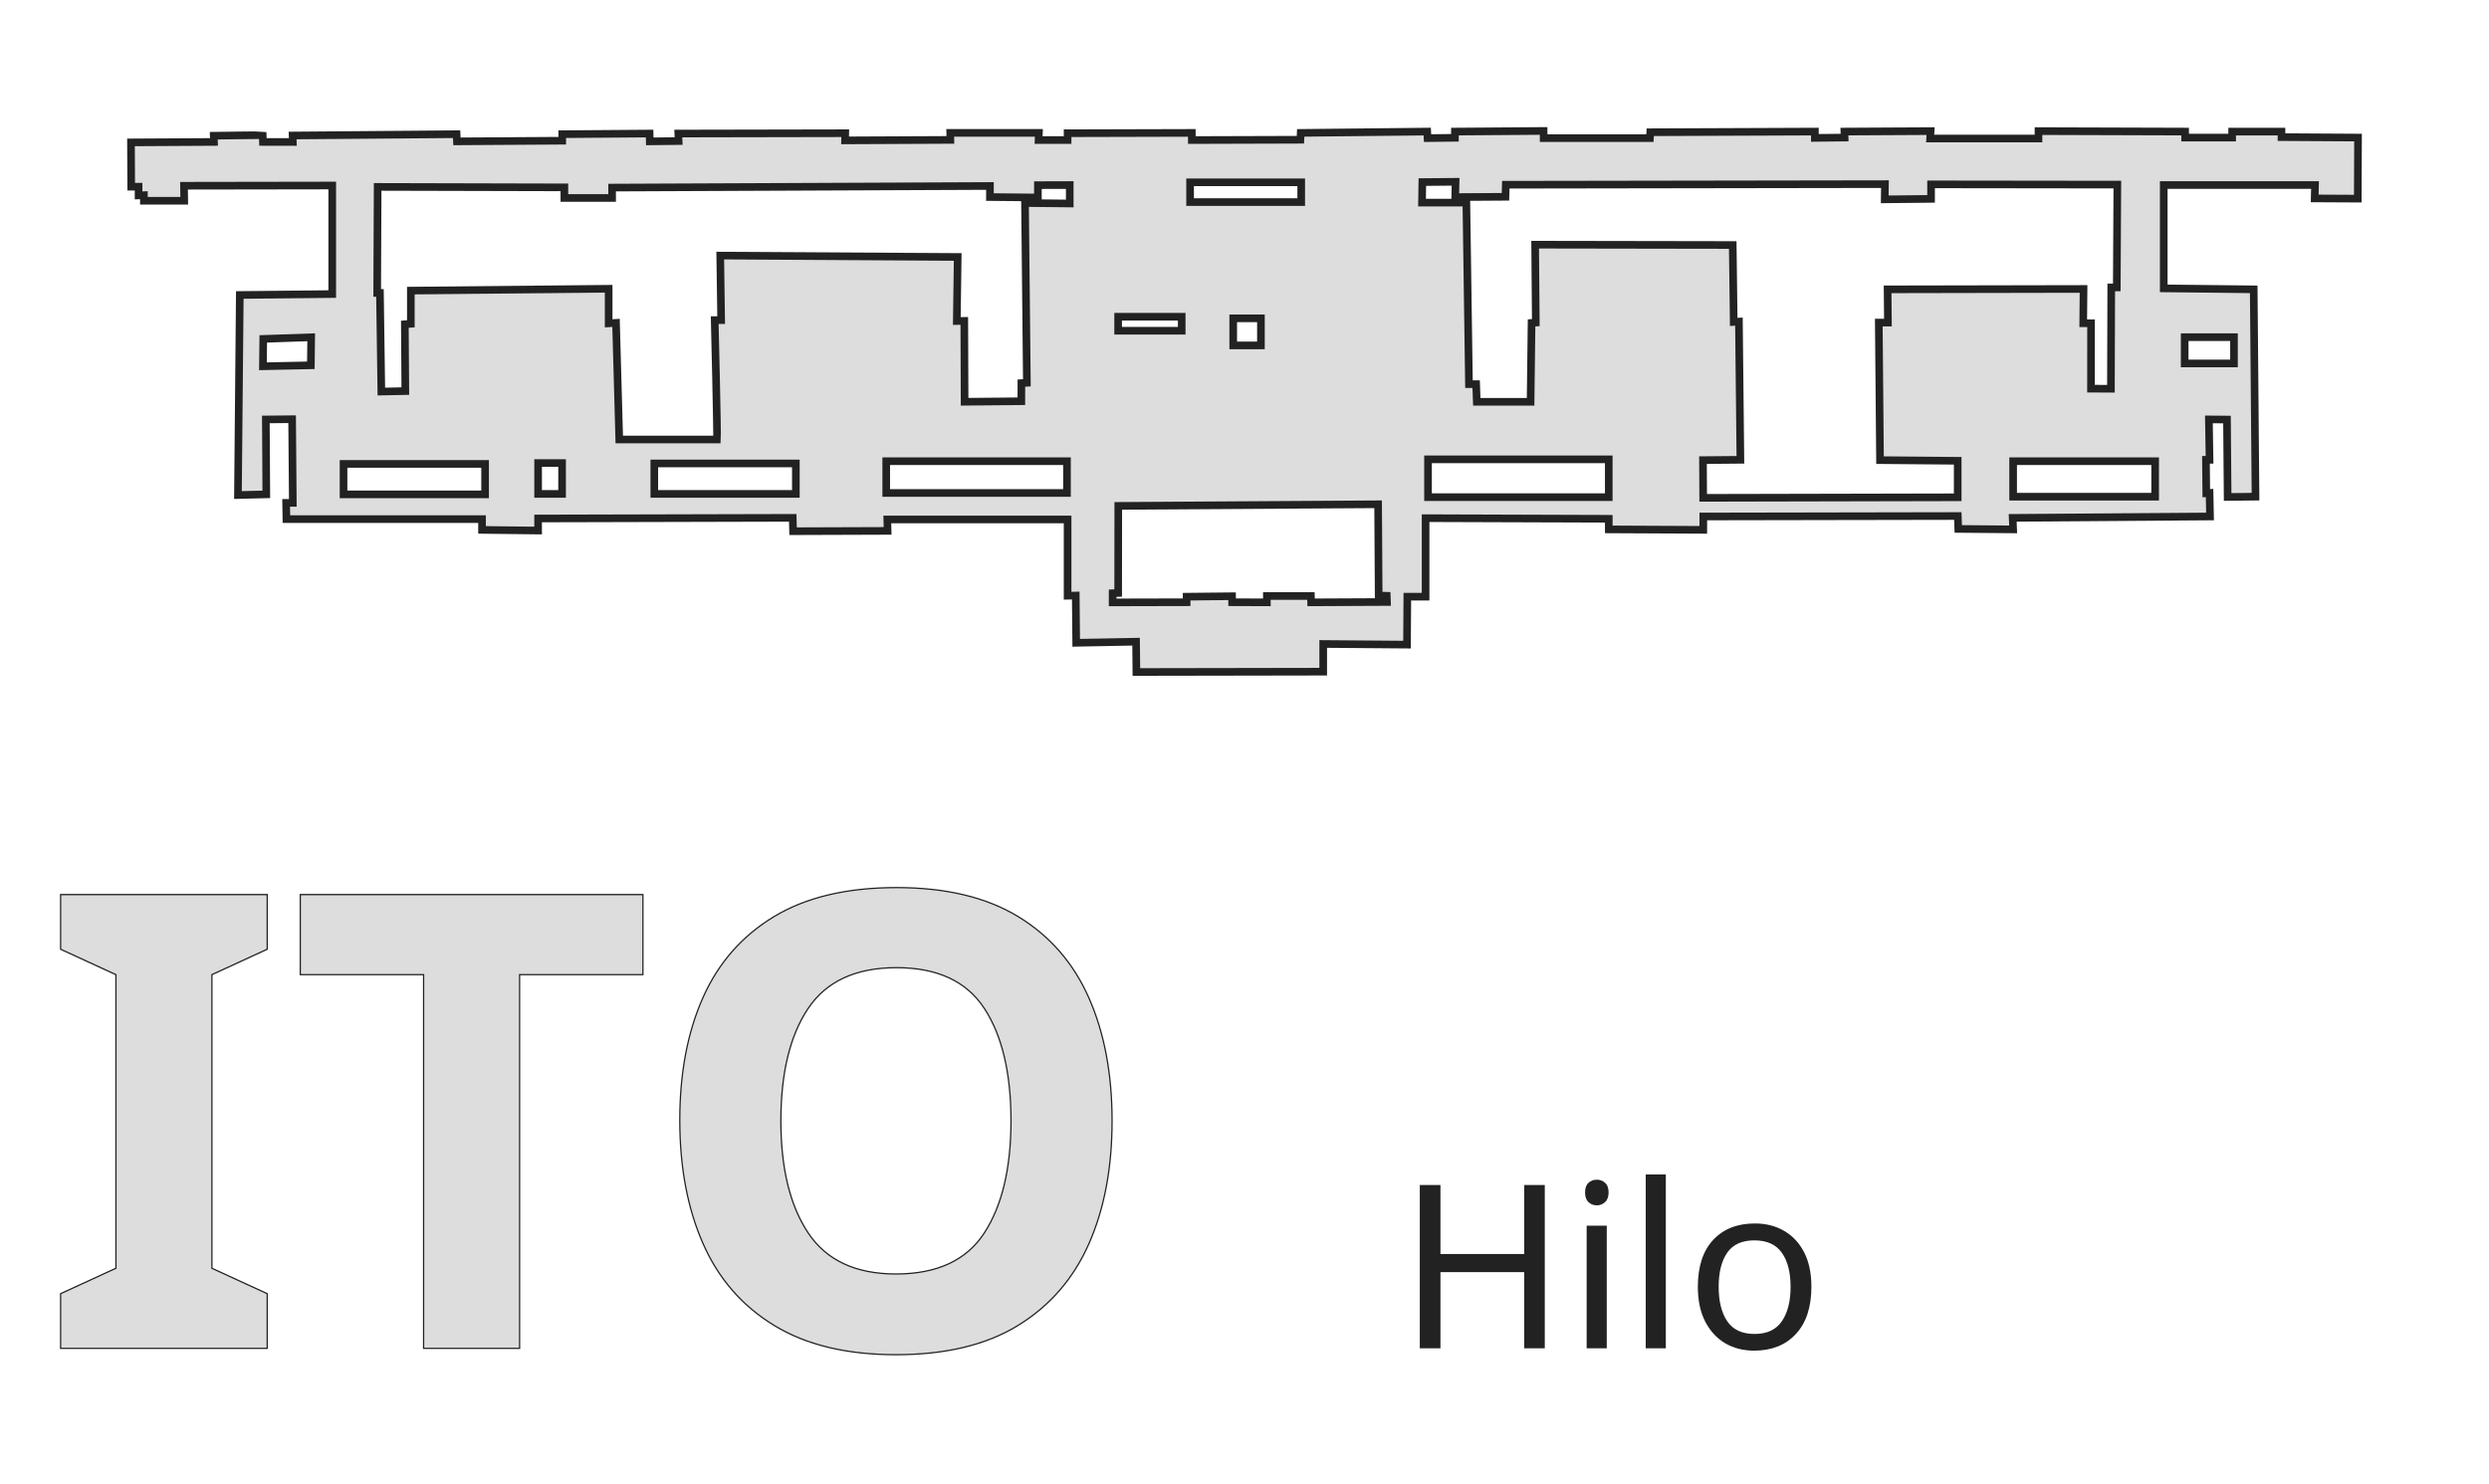
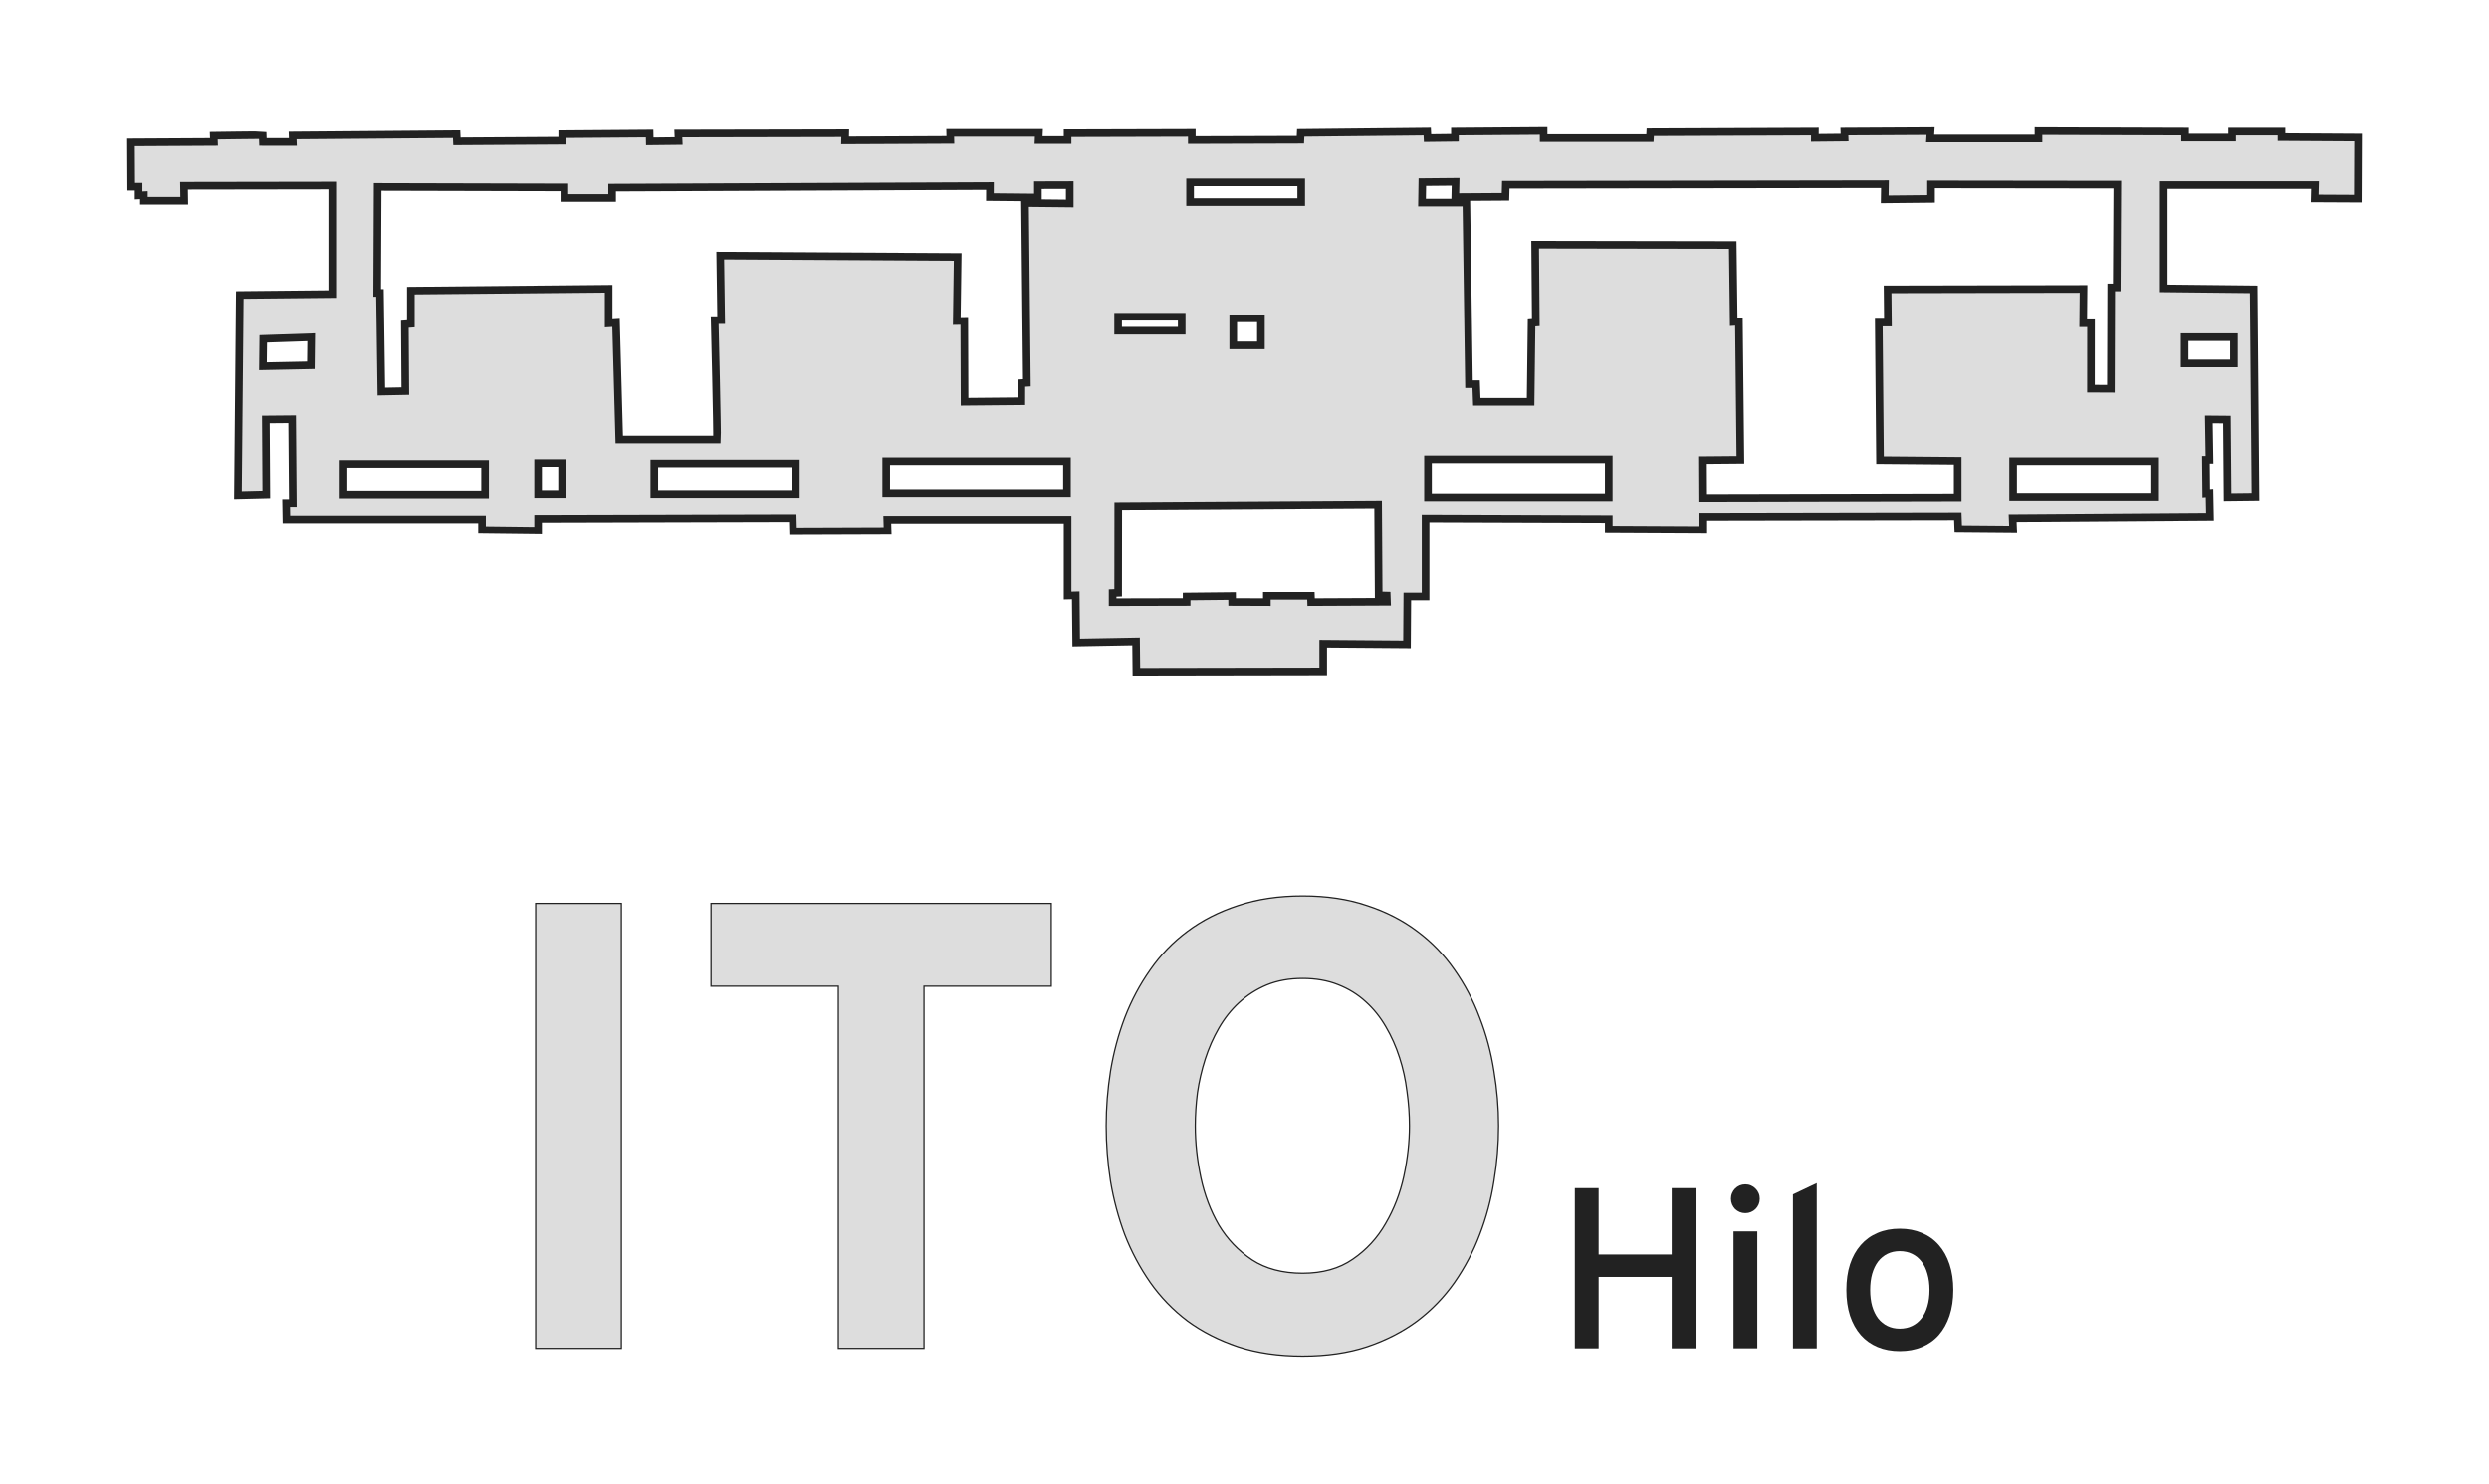
<svg xmlns="http://www.w3.org/2000/svg" width="489.42" height="291.733" viewBox="0 0 489.42 291.733" id="svg2" version="1.1">
  <defs id="defs4" />
  <g id="layer2" transform="translate(-1864.589,-702.532)">
    <path style="fill:#dddddd;fill-opacity:1;fill-rule:evenodd;stroke:#222222;stroke-width:1.5;stroke-linecap:butt;stroke-linejoin:miter;stroke-miterlimit:4;stroke-dasharray:none;stroke-opacity:1" d="m 2168.114,728.287 -17.438,0.128 0,1.218 -5.385,0.064 -0.064,-1.282 -24.875,0.256 -0.064,1.346 -21.349,0.064 0,-1.41 -24.426,0.064 0,1.346 -5.706,0 0.064,-1.41 -17.438,0 0.032,1.378 -20.707,0.096 0.032,-1.41 -32.824,0.064 0.064,1.475 -5.674,0.064 -0.032,-1.539 -17.181,0.128 0,1.282 -20.707,0.128 -0.064,-1.41 -32.247,0.256 0.045,1.274 -5.879,-0.008 -0.045,-1.312 c -0.243,-0.046 -9.627,0.09 -9.627,0.09 l 0.045,1.224 -16.32,0.091 0.045,8.704 1.451,0 0,1.723 1.042,-0.045 0,1.088 7.933,0 -0.045,-2.947 29.149,-0.045 0,21.352 -18.178,0.181 -0.363,39.349 5.576,-0.136 -0.091,-14.733 5.168,-0.046 0.136,16.456 -1.315,-2.5e-4 0.054,3.198 38.466,0 0,2.116 11.027,0.128 0,-2.372 50.07,-0.128 0.064,2.629 18.592,-0.064 -0.064,-2.244 35.453,0 0,15.002 1.603,-0.04 0.091,9.297 11.77,-0.218 0.064,5.962 36.735,-0.064 0,-5.449 16.476,0.128 0.064,-9.424 3.59,0 0,-15.449 36.019,0.121 0,2.085 18.586,0.091 0,-2.629 50.047,-0.091 0.091,2.539 10.789,0.091 -0.091,-2.267 38.805,-0.272 -0.091,-4.624 -0.644,0.05 -0.064,-6.571 0.705,0 -0.128,-7.95 3.558,0.032 0.128,15.226 5.481,-0.064 -0.353,-40.774 -17.694,-0.192 0,-20.323 29.747,0 -0.065,2.631 8.474,0.043 0.049,-12.011 -15.051,-0.091 0,-1.088 -9.701,0 0,1.179 -9.248,0 0,-1.179 -28.831,-0.091 0,1.451 -21.306,0 0.091,-1.451 -16.954,0.091 0.043,1.179 -5.851,0.059 0.01,-1.237 -32.374,0.13 -0.064,1.154 -20.9,0 z m -17.31,10.001 -0.064,3.013 9.873,-0.064 0.064,-2.372 74.556,-0.116 -0.045,2.992 9.112,-0.091 0,-2.856 36.629,0.045 -0.109,20.22 -1.09,0 -0.064,19.938 -3.918,-0.019 0.01,-12.867 -1.539,0 0.064,-6.743 -38.53,0.075 0.064,6.539 -1.795,0 0.241,27.054 15.274,0.128 0,7.18 -50.047,0.109 -0.037,-7.418 7.355,-0.064 -0.288,-27.183 -1.026,0.064 -0.192,-15.13 -38.851,-0.064 0.128,15.322 -0.833,0.064 -0.192,15.515 -10.578,0 -0.128,-3.462 -1.411,0 -0.513,-35.709 -8.719,0 0.064,-4.039 z m -52.203,0.099 21.85,0 0,3.898 -21.85,0 z m -23.664,0.544 0,3.626 -8.795,-0.091 0.363,35.359 -1.077,0.064 -0.011,3.563 -11.158,0.102 -0.058,-15.904 -1.473,0.026 0.177,-12.602 c 0,0 -46.511,-0.272 -46.693,-0.272 l 0.181,12.693 -1.269,0 c 0,0 0.544,22.394 0.453,23.482 l -19.221,0 -0.635,-22.938 -1.451,0.091 0,-6.8 -38.895,0.363 0,6.528 -1.179,0.091 0.091,13.146 -4.715,0.091 -0.272,-19.402 -0.544,0 0.091,-20.853 36.719,0.091 0,2.085 9.384,0 0,-2.04 74.3,-0.317 -0.01,2.176 9.435,0.091 0,-2.431 z m 9.513,25.899 12.502,0 0,2.757 -12.502,0 z m 22.631,0.321 5.449,0 0,5.321 -5.449,0 z m 187.084,3.7 9.701,0 0,5.168 -9.701,0 z m -368.388,0.018 -0.064,5.513 -9.424,0.192 0.064,-5.385 z m 219.606,24.008 35.541,0 0,7.435 -35.541,0 z m -106.532,0.363 35.541,0 0,6.256 -35.541,0 z m 221.586,0 27.925,0 0,6.981 -27.925,0 z m -290.038,0.363 4.715,0 0,6.075 -4.715,0 z m 22.848,0.091 27.834,0 0,5.984 -27.834,0 z m -61.108,0.091 27.834,0 0,5.984 -27.834,0 z m 203.432,7.933 0.112,17.957 1.587,0.04 0.045,1.224 -14.914,0.07 -0.045,-1.248 -8.659,0 0,1.248 -6.832,-0.024 -0.013,-1.179 -8.931,0.091 0,1.088 -14.552,0.034 0,-1.802 1.088,-0.045 0.021,-17.136 z" id="path3348" />
  </g>
  <g id="layer1" transform="translate(0.689466,0.6909377)">
-     <text xml:space="preserve" style="font-style:normal;font-variant:normal;font-weight:bold;font-stretch:normal;font-size:125px;line-height:110%;font-family:Overpass;-inkscape-font-specification:'Overpass, Bold';text-align:center;letter-spacing:0px;word-spacing:0px;writing-mode:lr-tb;text-anchor:middle;fill:#dddddd;fill-opacity:1;stroke:#222222;stroke-width:0.25;stroke-linecap:butt;stroke-linejoin:miter;stroke-opacity:1;stroke-miterlimit:4;stroke-dasharray:none" x="197.479" y="264.516" id="text4214">
-       <tspan id="tspan4216" x="197.479" y="264.516">ITO</tspan>
-     </text>
-     <text xml:space="preserve" style="font-style:normal;font-variant:normal;font-weight:normal;font-stretch:normal;font-size:45px;line-height:110%;font-family:Overpass;-inkscape-font-specification:'Overpass, Normal';text-align:center;letter-spacing:0px;word-spacing:0px;writing-mode:lr-tb;text-anchor:middle;fill:#222222;fill-opacity:1;stroke:none;stroke-width:1px;stroke-linecap:butt;stroke-linejoin:miter;stroke-opacity:1" x="345.274" y="264.516" id="text4218">
-       <tspan id="tspan4220" x="345.274" y="264.516">Hilo</tspan>
-     </text>
+     <g style="font-style:normal;font-variant:normal;font-weight:bold;font-stretch:normal;font-size:125px;line-height:110%;font-family:Overpass;-inkscape-font-specification:'Overpass, Bold';text-align:center;letter-spacing:0px;word-spacing:0px;writing-mode:lr-tb;text-anchor:middle;fill:#dddddd;fill-opacity:1;stroke:#222222;stroke-width:0.25;stroke-linecap:butt;stroke-linejoin:miter;stroke-miterlimit:4;stroke-dasharray:none;stroke-opacity:1" id="text4214">
+       <path d="m 104.644,264.516 0,-87.524 16.846,0 0,87.524 -16.846,0 z" style="" id="path4149" />
+       <path d="m 180.999,193.288 0,71.228 -16.846,0 0,-71.228 -25.024,0 0,-16.296 66.895,0 0,16.296 -25.024,0 z" style="" id="path4151" />
+       <path d="m 255.462,266.042 q -7.08,0 -12.695,-1.831 -5.615,-1.892 -9.949,-5.066 -4.272,-3.235 -7.324,-7.568 -3.052,-4.395 -5.005,-9.399 -1.892,-5.066 -2.808,-10.498 -0.855,-5.493 -0.855,-10.925 0,-5.371 0.855,-10.803 0.916,-5.493 2.808,-10.498 1.953,-5.066 5.005,-9.399 3.052,-4.395 7.324,-7.568 4.333,-3.235 9.949,-5.066 5.615,-1.892 12.695,-1.892 7.08,0 12.634,1.892 5.615,1.831 9.888,5.066 4.272,3.174 7.324,7.568 3.052,4.333 4.944,9.399 1.953,5.005 2.808,10.498 0.916,5.432 0.916,10.803 0,5.432 -0.916,10.925 -0.854,5.432 -2.808,10.498 -1.892,5.005 -4.944,9.399 -3.052,4.333 -7.324,7.568 -4.272,3.174 -9.888,5.066 -5.554,1.831 -12.634,1.831 z m 0,-16.296 q 5.859,0 9.827,-2.747 4.028,-2.747 6.47,-7.019 2.502,-4.272 3.601,-9.338 1.099,-5.127 1.099,-9.888 0,-3.357 -0.488,-6.775 -0.427,-3.479 -1.465,-6.653 -1.038,-3.235 -2.686,-6.042 -1.648,-2.869 -3.967,-4.944 -2.319,-2.136 -5.432,-3.357 -3.052,-1.221 -6.958,-1.221 -3.967,0 -7.08,1.282 -3.052,1.282 -5.432,3.479 -2.319,2.136 -3.967,5.005 -1.648,2.869 -2.686,6.104 -1.038,3.235 -1.526,6.592 -0.427,3.357 -0.427,6.531 0,5.005 1.099,10.193 1.099,5.127 3.54,9.338 2.502,4.15 6.531,6.836 4.028,2.625 9.949,2.625 z" style="" id="path4153" />
+     </g>
+     <g style="font-style:normal;font-variant:normal;font-weight:normal;font-stretch:normal;font-size:45px;line-height:110%;font-family:Overpass;-inkscape-font-specification:'Overpass, Normal';text-align:center;letter-spacing:0px;word-spacing:0px;writing-mode:lr-tb;text-anchor:middle;fill:#222222;fill-opacity:1;stroke:none;stroke-width:1px;stroke-linecap:butt;stroke-linejoin:miter;stroke-opacity:1" id="text4218">
+       <path d="m 328.026,264.516 0,-14.041 -14.37,0 0,14.041 -4.68,0 0,-31.509 4.68,0 0,13.052 14.37,0 0,-13.052 4.68,0 0,31.509 -4.68,0 z" style="" id="path4140" />
+       <path d="m 340.176,264.516 0,-23.005 4.68,0 0,23.005 -4.68,0 z m 2.329,-26.587 q -0.593,0 -1.121,-0.22 -0.505,-0.22 -0.901,-0.593 -0.374,-0.396 -0.593,-0.901 -0.22,-0.527 -0.22,-1.121 0,-0.593 0.22,-1.099 0.22,-0.527 0.593,-0.901 0.396,-0.396 0.901,-0.615 0.527,-0.22 1.121,-0.22 0.593,0 1.099,0.22 0.527,0.22 0.901,0.615 0.396,0.374 0.615,0.901 0.22,0.505 0.22,1.099 0,0.593 -0.22,1.121 -0.22,0.505 -0.615,0.901 -0.374,0.374 -0.901,0.593 -0.505,0.22 -1.099,0.22 z" style="" id="path4142" />
+       <path d="m 351.866,264.516 0,-30.278 4.68,-2.219 0,32.498 -4.68,0 z" style="" id="path4144" />
+       <path d="m 372.872,265.065 q -2.417,0 -4.373,-0.813 -1.934,-0.813 -3.296,-2.351 -1.362,-1.56 -2.109,-3.779 -0.725,-2.241 -0.725,-5.076 0,-2.834 0.725,-5.076 0.747,-2.241 2.109,-3.779 1.362,-1.56 3.296,-2.373 1.956,-0.835 4.373,-0.835 2.395,0 4.351,0.835 1.956,0.813 3.318,2.373 1.362,1.538 2.109,3.779 0.747,2.241 0.747,5.076 0,2.834 -0.747,5.076 -0.747,2.219 -2.109,3.779 -1.362,1.538 -3.318,2.351 -1.956,0.813 -4.351,0.813 z m 0,-4.417 q 1.34,0 2.417,-0.527 1.099,-0.527 1.846,-1.494 0.769,-0.989 1.165,-2.395 0.417,-1.406 0.417,-3.186 0,-1.78 -0.417,-3.186 -0.396,-1.428 -1.165,-2.417 -0.747,-0.989 -1.846,-1.516 -1.077,-0.527 -2.417,-0.527 -1.34,0 -2.417,0.527 -1.077,0.527 -1.846,1.516 -0.747,0.989 -1.165,2.417 -0.396,1.406 -0.396,3.186 0,1.78 0.396,3.186 0.417,1.406 1.165,2.395 0.769,0.967 1.846,1.494 1.077,0.527 2.417,0.527 z" style="" id="path4146" />
+     </g>
  </g>
</svg>
